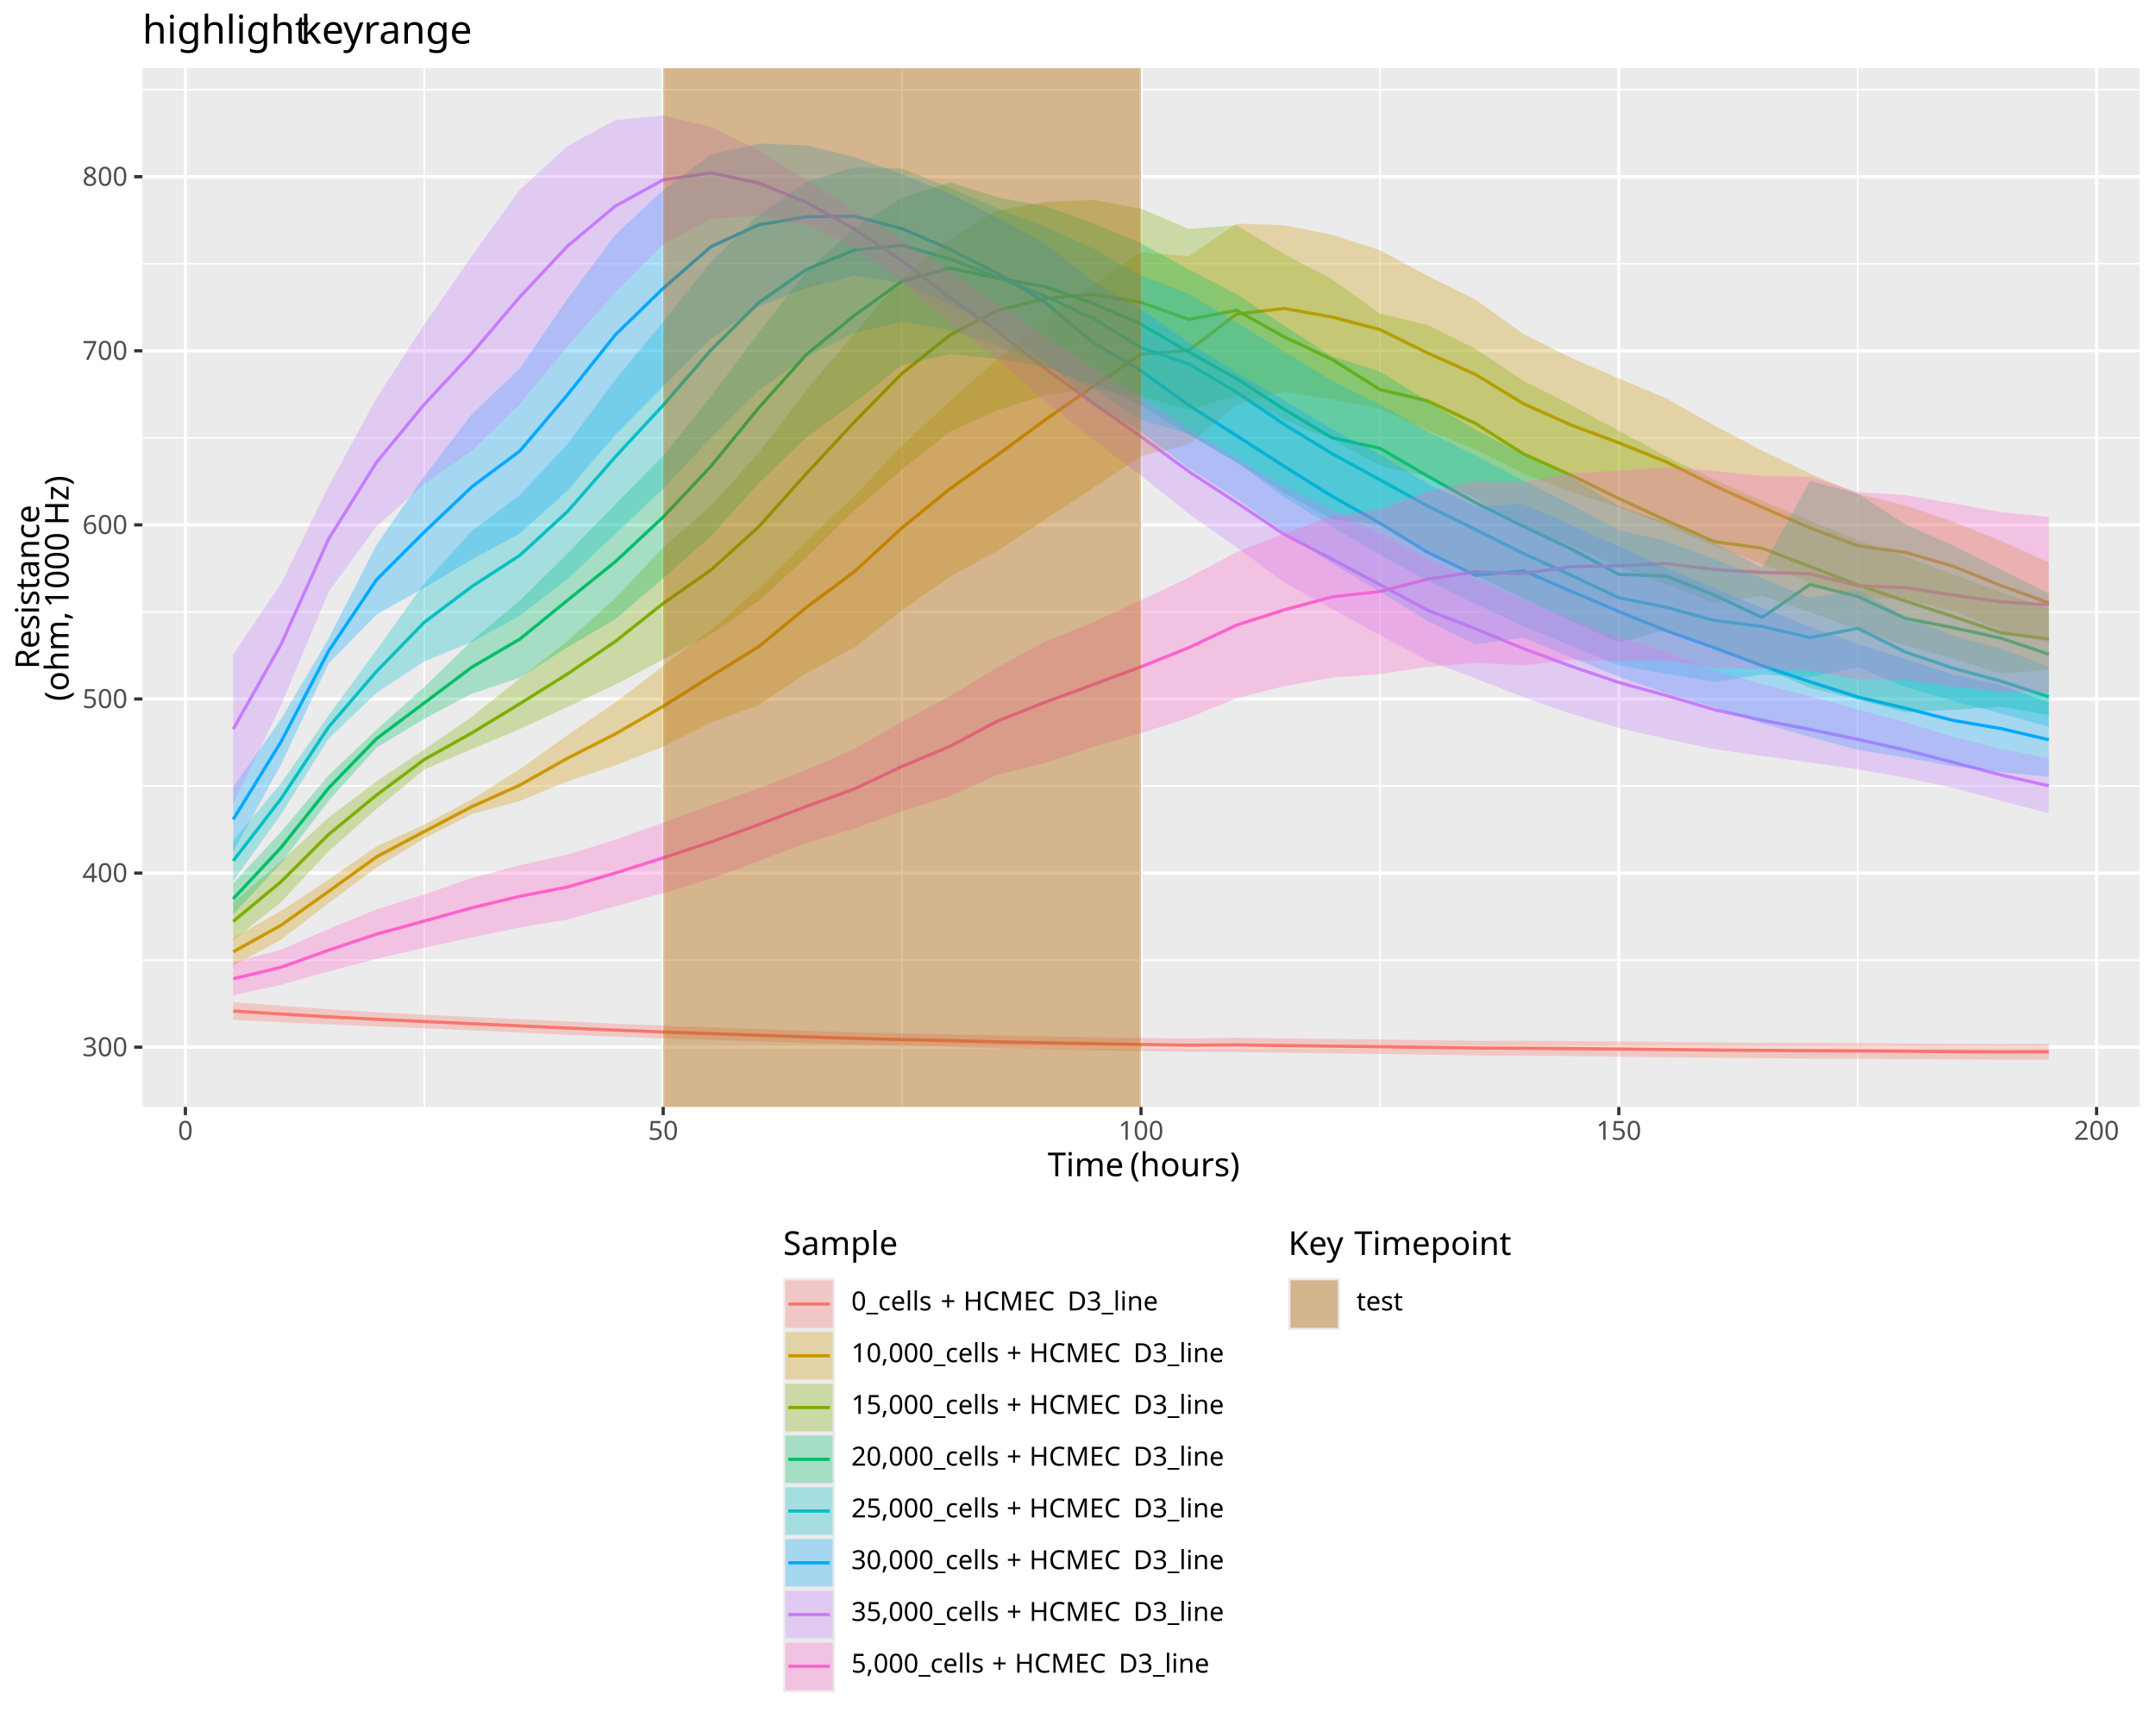
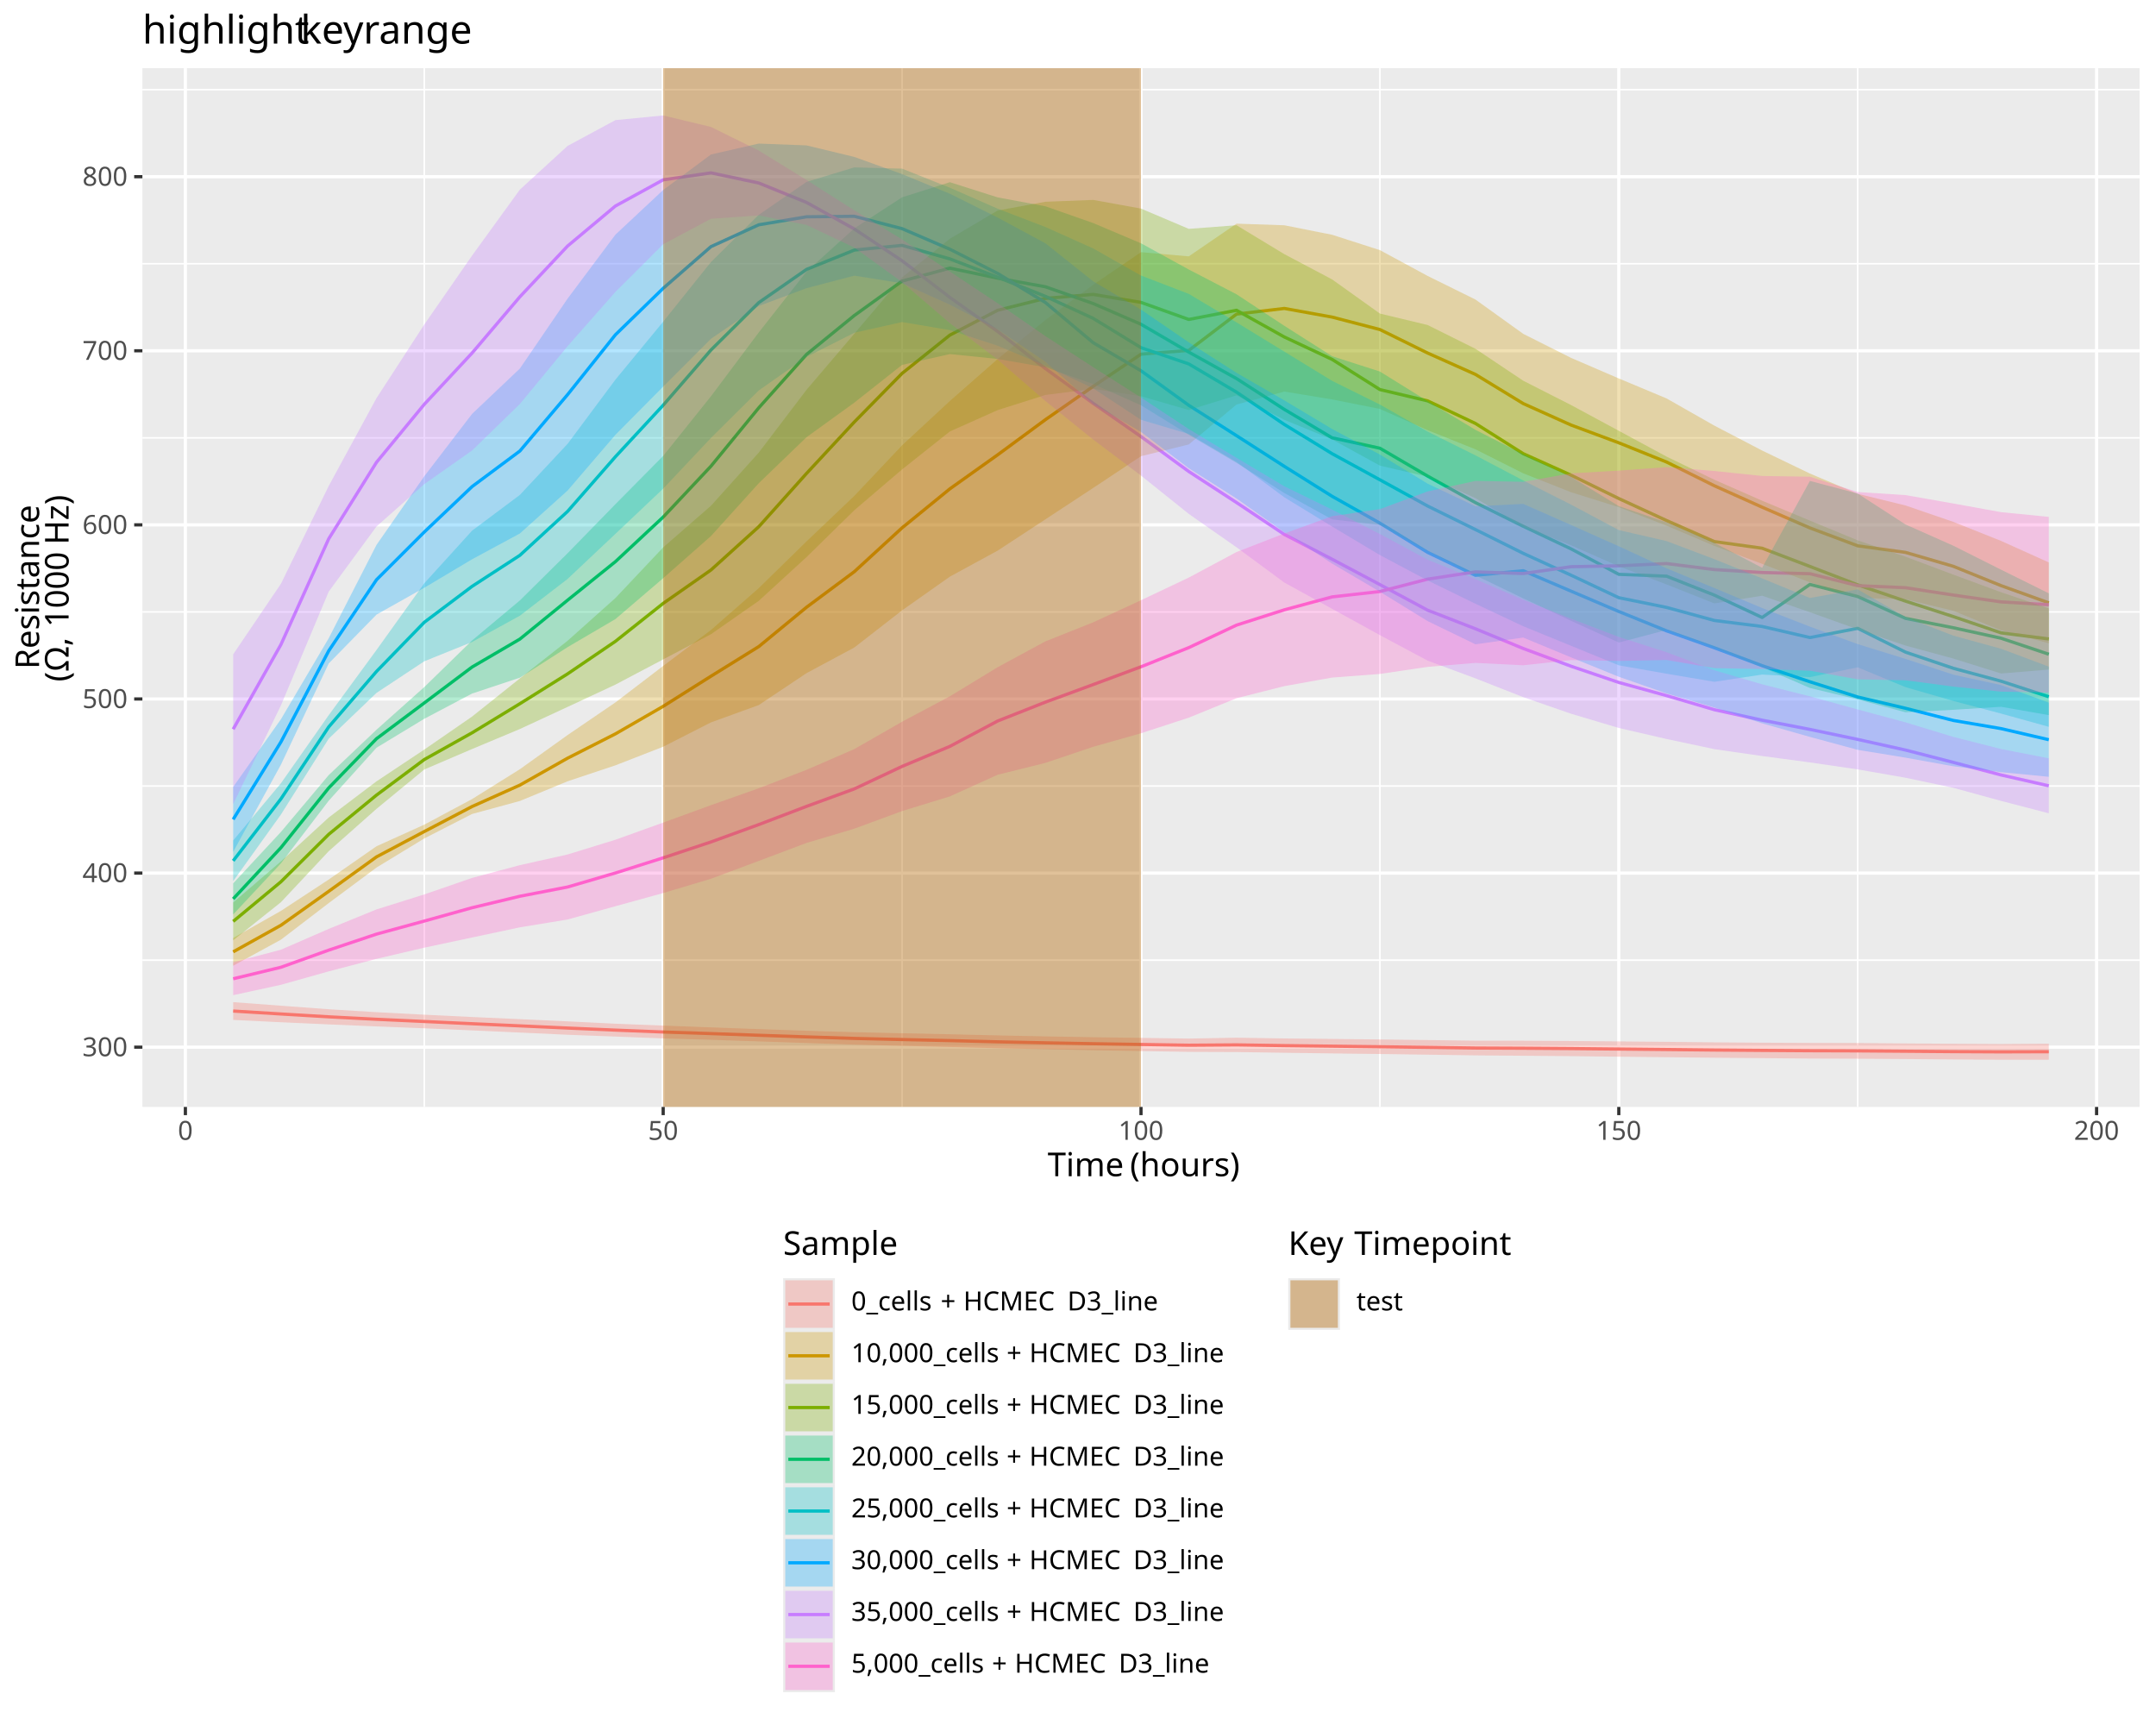
<svg xmlns="http://www.w3.org/2000/svg" class="svglite" data-engine-version="2.0" width="720.00pt" height="576.00pt" viewBox="0 0 720.00 576.00">
  <defs>
    <style type="text/css">
    .svglite line, .svglite polyline, .svglite polygon, .svglite path, .svglite rect, .svglite circle {
      fill: none;
      stroke: #000000;
      stroke-linecap: round;
      stroke-linejoin: round;
      stroke-miterlimit: 10.00;
    }
  </style>
  </defs>
  <rect width="100%" height="100%" style="stroke: none; fill: #FFFFFF;" />
  <defs>
    <clipPath id="cpMC4wMHw3MjAuMDB8MC4wMHw1NzYuMDA=">
      <rect x="0.00" y="0.00" width="720.00" height="576.00" />
    </clipPath>
  </defs>
  <g clip-path="url(#cpMC4wMHw3MjAuMDB8MC4wMHw1NzYuMDA=)">
    <rect x="0.00" y="0.00" width="720.00" height="576.00" style="stroke-width: 1.07; stroke: #FFFFFF; fill: #FFFFFF;" />
  </g>
  <defs>
    <clipPath id="cpNDcuNTV8NzE0LjUyfDIyLjc4fDM2OS42Mg==">
      <rect x="47.55" y="22.78" width="666.97" height="346.84" />
    </clipPath>
  </defs>
  <g clip-path="url(#cpNDcuNTV8NzE0LjUyfDIyLjc4fDM2OS42Mg==)">
    <rect x="47.55" y="22.78" width="666.97" height="346.84" style="stroke-width: 1.07; stroke: none; fill: #EBEBEB;" />
    <polyline points="47.55,320.60 714.52,320.60 " style="stroke-width: 0.53; stroke: #FFFFFF; stroke-linecap: butt;" />
    <polyline points="47.55,262.46 714.52,262.46 " style="stroke-width: 0.53; stroke: #FFFFFF; stroke-linecap: butt;" />
    <polyline points="47.55,204.33 714.52,204.33 " style="stroke-width: 0.53; stroke: #FFFFFF; stroke-linecap: butt;" />
    <polyline points="47.55,146.20 714.52,146.20 " style="stroke-width: 0.53; stroke: #FFFFFF; stroke-linecap: butt;" />
    <polyline points="47.55,88.06 714.52,88.06 " style="stroke-width: 0.53; stroke: #FFFFFF; stroke-linecap: butt;" />
    <polyline points="47.55,29.93 714.52,29.93 " style="stroke-width: 0.53; stroke: #FFFFFF; stroke-linecap: butt;" />
    <polyline points="141.69,369.62 141.69,22.78 " style="stroke-width: 0.53; stroke: #FFFFFF; stroke-linecap: butt;" />
    <polyline points="301.25,369.62 301.25,22.78 " style="stroke-width: 0.53; stroke: #FFFFFF; stroke-linecap: butt;" />
    <polyline points="460.82,369.62 460.82,22.78 " style="stroke-width: 0.53; stroke: #FFFFFF; stroke-linecap: butt;" />
    <polyline points="620.38,369.62 620.38,22.78 " style="stroke-width: 0.53; stroke: #FFFFFF; stroke-linecap: butt;" />
    <polyline points="47.55,349.66 714.52,349.66 " style="stroke-width: 1.07; stroke: #FFFFFF; stroke-linecap: butt;" />
    <polyline points="47.55,291.53 714.52,291.53 " style="stroke-width: 1.07; stroke: #FFFFFF; stroke-linecap: butt;" />
    <polyline points="47.55,233.40 714.52,233.40 " style="stroke-width: 1.07; stroke: #FFFFFF; stroke-linecap: butt;" />
    <polyline points="47.55,175.26 714.52,175.26 " style="stroke-width: 1.07; stroke: #FFFFFF; stroke-linecap: butt;" />
    <polyline points="47.55,117.13 714.52,117.13 " style="stroke-width: 1.07; stroke: #FFFFFF; stroke-linecap: butt;" />
    <polyline points="47.55,59.00 714.52,59.00 " style="stroke-width: 1.07; stroke: #FFFFFF; stroke-linecap: butt;" />
    <polyline points="61.91,369.62 61.91,22.78 " style="stroke-width: 1.07; stroke: #FFFFFF; stroke-linecap: butt;" />
    <polyline points="221.47,369.62 221.47,22.78 " style="stroke-width: 1.07; stroke: #FFFFFF; stroke-linecap: butt;" />
    <polyline points="381.04,369.62 381.04,22.78 " style="stroke-width: 1.07; stroke: #FFFFFF; stroke-linecap: butt;" />
    <polyline points="540.60,369.62 540.60,22.78 " style="stroke-width: 1.07; stroke: #FFFFFF; stroke-linecap: butt;" />
    <polyline points="700.16,369.62 700.16,22.78 " style="stroke-width: 1.07; stroke: #FFFFFF; stroke-linecap: butt;" />
    <polyline points="77.87,337.60 93.82,338.58 109.78,339.53 125.74,340.35 141.69,341.09 157.65,341.83 173.61,342.55 189.56,343.28 205.52,343.97 221.47,344.60 237.43,345.13 253.39,345.69 269.34,346.23 285.30,346.74 301.25,347.12 317.21,347.47 333.17,347.88 349.12,348.21 365.08,348.51 381.04,348.76 396.99,349.01 412.95,348.90 428.90,349.14 444.86,349.33 460.82,349.52 476.77,349.73 492.73,349.95 508.69,350.02 524.64,350.13 540.60,350.29 556.55,350.45 572.51,350.62 588.47,350.74 604.42,350.85 620.38,350.90 636.34,351.02 652.29,351.15 668.25,351.23 684.20,351.18 " style="stroke-width: 1.07; stroke: #F8766D; stroke-linecap: butt;" />
    <polyline points="77.87,317.83 93.82,308.96 109.78,297.62 125.74,286.12 141.69,277.66 157.65,269.31 173.61,262.16 189.56,253.16 205.52,245.05 221.47,235.85 237.43,225.79 253.39,215.90 269.34,202.77 285.30,190.89 301.25,176.25 317.21,163.23 333.17,151.87 349.12,140.13 365.08,129.01 381.04,118.26 396.99,117.01 412.95,104.88 428.90,102.99 444.86,105.88 460.82,110.04 476.77,117.89 492.73,125.02 508.69,134.76 524.64,141.92 540.60,147.86 556.55,154.28 572.51,162.20 588.47,169.36 604.42,176.28 620.38,182.26 636.34,184.45 652.29,189.09 668.25,195.55 684.20,201.30 " style="stroke-width: 1.07; stroke: #CD9600; stroke-linecap: butt;" />
    <polyline points="77.87,307.67 93.82,294.43 109.78,278.59 125.74,265.49 141.69,253.62 157.65,244.69 173.61,234.98 189.56,225.00 205.52,214.15 221.47,201.48 237.43,190.32 253.39,175.88 269.34,158.09 285.30,140.91 301.25,124.68 317.21,111.90 333.17,103.61 349.12,99.63 365.08,98.30 381.04,100.97 396.99,106.67 412.95,103.61 428.90,112.52 444.86,120.01 460.82,130.08 476.77,133.86 492.73,141.40 508.69,151.49 524.64,158.65 540.60,166.47 556.55,173.81 572.51,180.84 588.47,183.06 604.42,189.14 620.38,195.29 636.34,200.72 652.29,205.88 668.25,211.32 684.20,213.36 " style="stroke-width: 1.07; stroke: #7CAE00; stroke-linecap: butt;" />
    <polyline points="77.87,300.15 93.82,283.04 109.78,263.09 125.74,246.66 141.69,234.72 157.65,222.73 173.61,213.40 189.56,200.40 205.52,187.54 221.47,172.65 237.43,155.66 253.39,136.18 269.34,118.35 285.30,105.35 301.25,93.86 317.21,89.53 333.17,92.88 349.12,95.76 365.08,101.36 381.04,108.28 396.99,117.57 412.95,126.42 428.90,136.70 444.86,146.19 460.82,149.67 476.77,158.98 492.73,167.83 508.69,175.74 524.64,183.27 540.60,191.78 556.55,192.39 572.51,198.72 588.47,206.19 604.42,195.15 620.38,199.18 636.34,206.48 652.29,209.61 668.25,213.11 684.20,218.46 " style="stroke-width: 1.07; stroke: #00BE67; stroke-linecap: butt;" />
    <polyline points="77.87,287.44 93.82,266.75 109.78,242.72 125.74,224.20 141.69,207.79 157.65,195.79 173.61,185.43 189.56,170.75 205.52,152.51 221.47,135.30 237.43,116.87 253.39,101.05 269.34,89.96 285.30,83.50 301.25,81.93 317.21,86.45 333.17,92.57 349.12,98.96 365.08,106.31 381.04,116.09 396.99,121.52 412.95,130.95 428.90,141.73 444.86,151.49 460.82,160.21 476.77,168.97 492.73,176.83 508.69,184.77 524.64,192.06 540.60,199.58 556.55,202.82 572.51,207.18 588.47,209.19 604.42,212.89 620.38,209.81 636.34,217.75 652.29,223.14 668.25,227.45 684.20,232.65 " style="stroke-width: 1.07; stroke: #00BFC4; stroke-linecap: butt;" />
    <polyline points="77.87,273.61 93.82,247.74 109.78,217.32 125.74,193.58 141.69,177.65 157.65,162.48 173.61,150.60 189.56,131.75 205.52,111.78 221.47,96.27 237.43,82.35 253.39,75.06 269.34,72.39 285.30,72.22 301.25,76.35 317.21,83.22 333.17,91.31 349.12,101.02 365.08,114.44 381.04,123.80 396.99,135.33 412.95,145.48 428.90,155.72 444.86,165.72 460.82,174.68 476.77,184.45 492.73,192.10 508.69,190.57 524.64,197.39 540.60,204.19 556.55,210.65 572.51,216.30 588.47,222.28 604.42,227.65 620.38,232.73 636.34,236.50 652.29,240.56 668.25,243.29 684.20,247.00 " style="stroke-width: 1.07; stroke: #00A9FF; stroke-linecap: butt;" />
    <polyline points="77.87,243.49 93.82,215.22 109.78,179.90 125.74,154.36 141.69,135.01 157.65,117.88 173.61,99.11 189.56,82.14 205.52,68.79 221.47,60.05 237.43,57.72 253.39,61.11 269.34,67.60 285.30,76.46 301.25,87.08 317.21,99.30 333.17,110.68 349.12,123.08 365.08,134.69 381.04,145.78 396.99,157.44 412.95,167.82 428.90,178.45 444.86,186.73 460.82,195.20 476.77,203.76 492.73,209.96 508.69,216.54 524.64,222.46 540.60,227.88 556.55,232.28 572.51,236.98 588.47,240.48 604.42,243.55 620.38,246.90 636.34,250.45 652.29,254.56 668.25,258.77 684.20,262.39 " style="stroke-width: 1.07; stroke: #C77CFF; stroke-linecap: butt;" />
    <polyline points="77.87,326.82 93.82,322.98 109.78,317.26 125.74,311.91 141.69,307.55 157.65,303.10 173.61,299.27 189.56,296.18 205.52,291.50 221.47,286.44 237.43,281.14 253.39,275.34 269.34,269.26 285.30,263.42 301.25,255.91 317.21,249.22 333.17,240.75 349.12,234.45 365.08,228.58 381.04,222.64 396.99,216.25 412.95,208.73 428.90,203.63 444.86,199.31 460.82,197.52 476.77,193.38 492.73,190.96 508.69,191.51 524.64,189.23 540.60,188.93 556.55,188.18 572.51,190.19 588.47,191.17 604.42,191.57 620.38,195.56 636.34,196.24 652.29,198.69 668.25,200.98 684.20,201.93 " style="stroke-width: 1.07; stroke: #FF61CC; stroke-linecap: butt;" />
    <polygon points="77.87,334.63 93.82,335.82 109.78,337.00 125.74,337.98 141.69,338.82 157.65,339.59 173.61,340.31 189.56,341.04 205.52,341.83 221.47,342.46 237.43,343.05 253.39,343.63 269.34,344.18 285.30,344.66 301.25,345.01 317.21,345.35 333.17,345.73 349.12,346.06 365.08,346.34 381.04,346.56 396.99,346.79 412.95,346.50 428.90,346.75 444.86,346.91 460.82,347.09 476.77,347.28 492.73,347.50 508.69,347.51 524.64,347.61 540.60,347.74 556.55,347.88 572.51,348.05 588.47,348.17 604.42,348.24 620.38,348.28 636.34,348.41 652.29,348.52 668.25,348.61 684.20,348.50 684.20,353.85 668.25,353.86 652.29,353.77 636.34,353.63 620.38,353.52 604.42,353.47 588.47,353.32 572.51,353.19 556.55,353.01 540.60,352.85 524.64,352.66 508.69,352.53 492.73,352.40 476.77,352.17 460.82,351.94 444.86,351.75 428.90,351.53 412.95,351.29 396.99,351.23 381.04,350.96 365.08,350.68 349.12,350.35 333.17,350.02 317.21,349.60 301.25,349.22 285.30,348.81 269.34,348.27 253.39,347.74 237.43,347.20 221.47,346.74 205.52,346.12 189.56,345.52 173.61,344.78 157.65,344.06 141.69,343.36 125.74,342.73 109.78,342.06 93.82,341.34 77.87,340.56 " style="stroke-width: 0.00; stroke: none; stroke-linecap: butt; fill: #F8766D; fill-opacity: 0.30;" />
    <polyline points="77.87,334.63 93.82,335.82 109.78,337.00 125.74,337.98 141.69,338.82 157.65,339.59 173.61,340.31 189.56,341.04 205.52,341.83 221.47,342.46 237.43,343.05 253.39,343.63 269.34,344.18 285.30,344.66 301.25,345.01 317.21,345.35 333.17,345.73 349.12,346.06 365.08,346.34 381.04,346.56 396.99,346.79 412.95,346.50 428.90,346.75 444.86,346.91 460.82,347.09 476.77,347.28 492.73,347.50 508.69,347.51 524.64,347.61 540.60,347.74 556.55,347.88 572.51,348.05 588.47,348.17 604.42,348.24 620.38,348.28 636.34,348.41 652.29,348.52 668.25,348.61 684.20,348.50 " style="stroke-width: 1.07; stroke: none; stroke-linecap: butt;" />
    <polyline points="684.20,353.85 668.25,353.86 652.29,353.77 636.34,353.63 620.38,353.52 604.42,353.47 588.47,353.32 572.51,353.19 556.55,353.01 540.60,352.85 524.64,352.66 508.69,352.53 492.73,352.40 476.77,352.17 460.82,351.94 444.86,351.75 428.90,351.53 412.95,351.29 396.99,351.23 381.04,350.96 365.08,350.68 349.12,350.35 333.17,350.02 317.21,349.60 301.25,349.22 285.30,348.81 269.34,348.27 253.39,347.74 237.43,347.20 221.47,346.74 205.52,346.12 189.56,345.52 173.61,344.78 157.65,344.06 141.69,343.36 125.74,342.73 109.78,342.06 93.82,341.34 77.87,340.56 " style="stroke-width: 1.07; stroke: none; stroke-linecap: butt;" />
    <polygon points="77.87,313.20 93.82,304.15 109.78,293.68 125.74,282.57 141.69,275.36 157.65,266.82 173.61,256.85 189.56,245.43 205.52,234.55 221.47,222.36 237.43,210.36 253.39,196.38 269.34,180.78 285.30,165.58 301.25,148.70 317.21,133.90 333.17,119.88 349.12,106.86 365.08,95.09 381.04,84.20 396.99,85.60 412.95,74.68 428.90,75.22 444.86,78.39 460.82,83.52 476.77,92.14 492.73,100.02 508.69,111.48 524.64,119.49 540.60,126.37 556.55,133.04 572.51,142.12 588.47,150.44 604.42,158.12 620.38,164.88 636.34,168.78 652.29,174.25 668.25,180.61 684.20,187.80 684.20,214.81 668.25,210.49 652.29,203.93 636.34,200.11 620.38,199.64 604.42,194.45 588.47,188.28 572.51,182.28 556.55,175.53 540.60,169.35 524.64,164.35 508.69,158.05 492.73,150.03 476.77,143.64 460.82,136.55 444.86,133.37 428.90,130.75 412.95,135.07 396.99,148.41 381.04,152.33 365.08,162.92 349.12,173.41 333.17,183.86 317.21,192.55 301.25,203.81 285.30,216.21 269.34,224.77 253.39,235.43 237.43,241.22 221.47,249.34 205.52,255.56 189.56,260.88 173.61,267.46 157.65,271.80 141.69,279.97 125.74,289.68 109.78,301.55 93.82,313.77 77.87,322.47 " style="stroke-width: 0.00; stroke: none; stroke-linecap: butt; fill: #CD9600; fill-opacity: 0.30;" />
    <polyline points="77.87,313.20 93.82,304.15 109.78,293.68 125.74,282.57 141.69,275.36 157.65,266.82 173.61,256.85 189.56,245.43 205.52,234.55 221.47,222.36 237.43,210.36 253.39,196.38 269.34,180.78 285.30,165.58 301.25,148.70 317.21,133.90 333.17,119.88 349.12,106.86 365.08,95.09 381.04,84.20 396.99,85.60 412.95,74.68 428.90,75.22 444.86,78.39 460.82,83.52 476.77,92.14 492.73,100.02 508.69,111.48 524.64,119.49 540.60,126.37 556.55,133.04 572.51,142.12 588.47,150.44 604.42,158.12 620.38,164.88 636.34,168.78 652.29,174.25 668.25,180.61 684.20,187.80 " style="stroke-width: 1.07; stroke: none; stroke-linecap: butt;" />
    <polyline points="684.20,214.81 668.25,210.49 652.29,203.93 636.34,200.11 620.38,199.64 604.42,194.45 588.47,188.28 572.51,182.28 556.55,175.53 540.60,169.35 524.64,164.35 508.69,158.05 492.73,150.03 476.77,143.64 460.82,136.55 444.86,133.37 428.90,130.75 412.95,135.07 396.99,148.41 381.04,152.33 365.08,162.92 349.12,173.41 333.17,183.86 317.21,192.55 301.25,203.81 285.30,216.21 269.34,224.77 253.39,235.43 237.43,241.22 221.47,249.34 205.52,255.56 189.56,260.88 173.61,267.46 157.65,271.80 141.69,279.97 125.74,289.68 109.78,301.55 93.82,313.77 77.87,322.47 " style="stroke-width: 1.07; stroke: none; stroke-linecap: butt;" />
    <polygon points="77.87,301.35 93.82,287.62 109.78,272.97 125.74,260.89 141.69,250.29 157.65,239.27 173.61,226.53 189.56,213.95 205.52,199.69 221.47,182.78 237.43,168.87 253.39,151.12 269.34,130.16 285.30,111.44 301.25,92.62 317.21,79.73 333.17,70.29 349.12,67.37 365.08,66.75 381.04,69.65 396.99,76.42 412.95,75.21 428.90,84.86 444.86,93.30 460.82,104.70 476.77,108.53 492.73,116.47 508.69,127.13 524.64,135.24 540.60,143.85 556.55,152.46 572.51,160.19 588.47,167.20 604.42,173.84 620.38,180.43 636.34,185.89 652.29,191.87 668.25,197.75 684.20,203.15 684.20,223.57 668.25,224.89 652.29,219.89 636.34,215.56 620.38,210.14 604.42,204.43 588.47,198.91 572.51,201.49 556.55,195.16 540.60,189.10 524.64,182.07 508.69,175.84 492.73,166.34 476.77,159.19 460.82,155.47 444.86,146.72 428.90,140.18 412.95,132.01 396.99,136.91 381.04,132.30 365.08,129.85 349.12,131.88 333.17,136.94 317.21,144.07 301.25,156.74 285.30,170.37 269.34,186.02 253.39,200.63 237.43,211.77 221.47,220.18 205.52,228.60 189.56,236.04 173.61,243.43 157.65,250.11 141.69,256.94 125.74,270.08 109.78,284.22 93.82,301.25 77.87,313.99 " style="stroke-width: 0.00; stroke: none; stroke-linecap: butt; fill: #7CAE00; fill-opacity: 0.30;" />
    <polyline points="77.87,301.35 93.82,287.62 109.78,272.97 125.74,260.89 141.69,250.29 157.65,239.27 173.61,226.53 189.56,213.95 205.52,199.69 221.47,182.78 237.43,168.87 253.39,151.12 269.34,130.16 285.30,111.44 301.25,92.62 317.21,79.73 333.17,70.29 349.12,67.37 365.08,66.75 381.04,69.65 396.99,76.42 412.95,75.21 428.90,84.86 444.86,93.30 460.82,104.70 476.77,108.53 492.73,116.47 508.69,127.13 524.64,135.24 540.60,143.85 556.55,152.46 572.51,160.19 588.47,167.20 604.42,173.84 620.38,180.43 636.34,185.89 652.29,191.87 668.25,197.75 684.20,203.15 " style="stroke-width: 1.07; stroke: none; stroke-linecap: butt;" />
    <polyline points="684.20,223.57 668.25,224.89 652.29,219.89 636.34,215.56 620.38,210.14 604.42,204.43 588.47,198.91 572.51,201.49 556.55,195.16 540.60,189.10 524.64,182.07 508.69,175.84 492.73,166.34 476.77,159.19 460.82,155.47 444.86,146.72 428.90,140.18 412.95,132.01 396.99,136.91 381.04,132.30 365.08,129.85 349.12,131.88 333.17,136.94 317.21,144.07 301.25,156.74 285.30,170.37 269.34,186.02 253.39,200.63 237.43,211.77 221.47,220.18 205.52,228.60 189.56,236.04 173.61,243.43 157.65,250.11 141.69,256.94 125.74,270.08 109.78,284.22 93.82,301.25 77.87,313.99 " style="stroke-width: 1.07; stroke: none; stroke-linecap: butt;" />
    <polygon points="77.87,294.96 93.82,277.79 109.78,258.81 125.74,243.66 141.69,229.42 157.65,213.86 173.61,200.50 189.56,184.72 205.52,168.36 221.47,152.24 237.43,132.32 253.39,111.01 269.34,90.71 285.30,76.26 301.25,65.89 317.21,60.84 333.17,65.91 349.12,68.88 365.08,74.48 381.04,81.24 396.99,89.99 412.95,98.27 428.90,108.79 444.86,118.94 460.82,124.06 476.77,133.95 492.73,143.53 508.69,151.67 524.64,159.23 540.60,168.99 556.55,174.42 572.51,181.26 588.47,189.60 604.42,160.58 620.38,164.80 636.34,175.12 652.29,182.21 668.25,190.22 684.20,198.12 684.20,238.79 668.25,236.00 652.29,237.01 636.34,237.84 620.38,233.55 604.42,229.72 588.47,222.79 572.51,216.18 556.55,210.36 540.60,214.56 524.64,207.30 508.69,199.80 492.73,192.12 476.77,184.01 460.82,175.28 444.86,173.44 428.90,164.62 412.95,154.56 396.99,145.16 381.04,135.33 365.08,128.24 349.12,122.64 333.17,119.86 317.21,118.23 301.25,121.84 285.30,134.45 269.34,145.99 253.39,161.36 237.43,179.00 221.47,193.07 205.52,206.72 189.56,216.08 173.61,226.29 157.65,231.59 141.69,240.01 125.74,249.67 109.78,267.37 93.82,288.28 77.87,305.35 " style="stroke-width: 0.00; stroke: none; stroke-linecap: butt; fill: #00BE67; fill-opacity: 0.30;" />
    <polyline points="77.87,294.96 93.82,277.79 109.78,258.81 125.74,243.66 141.69,229.42 157.65,213.86 173.61,200.50 189.56,184.72 205.52,168.36 221.47,152.24 237.43,132.32 253.39,111.01 269.34,90.71 285.30,76.26 301.25,65.89 317.21,60.84 333.17,65.91 349.12,68.88 365.08,74.48 381.04,81.24 396.99,89.99 412.95,98.27 428.90,108.79 444.86,118.94 460.82,124.06 476.77,133.95 492.73,143.53 508.69,151.67 524.64,159.23 540.60,168.99 556.55,174.42 572.51,181.26 588.47,189.60 604.42,160.58 620.38,164.80 636.34,175.12 652.29,182.21 668.25,190.22 684.20,198.12 " style="stroke-width: 1.07; stroke: none; stroke-linecap: butt;" />
    <polyline points="684.20,238.79 668.25,236.00 652.29,237.01 636.34,237.84 620.38,233.55 604.42,229.72 588.47,222.79 572.51,216.18 556.55,210.36 540.60,214.56 524.64,207.30 508.69,199.80 492.73,192.12 476.77,184.01 460.82,175.28 444.86,173.44 428.90,164.62 412.95,154.56 396.99,145.16 381.04,135.33 365.08,128.24 349.12,122.64 333.17,119.86 317.21,118.23 301.25,121.84 285.30,134.45 269.34,145.99 253.39,161.36 237.43,179.00 221.47,193.07 205.52,206.72 189.56,216.08 173.61,226.29 157.65,231.59 141.69,240.01 125.74,249.67 109.78,267.37 93.82,288.28 77.87,305.35 " style="stroke-width: 1.07; stroke: none; stroke-linecap: butt;" />
    <polygon points="77.87,280.65 93.82,261.53 109.78,238.80 125.74,217.03 141.69,194.77 157.65,177.20 173.61,165.26 189.56,148.19 205.52,126.77 221.47,107.42 237.43,87.51 253.39,71.74 269.34,60.74 285.30,55.90 301.25,56.31 317.21,62.68 333.17,69.69 349.12,75.80 365.08,82.96 381.04,92.00 396.99,98.13 412.95,107.65 428.90,117.41 444.86,127.17 460.82,135.08 476.77,144.13 492.73,152.05 508.69,160.44 524.64,168.50 540.60,177.00 556.55,180.68 572.51,186.71 588.47,193.14 604.42,199.68 620.38,196.79 636.34,206.06 652.29,212.24 668.25,216.63 684.20,222.60 684.20,242.69 668.25,238.27 652.29,234.05 636.34,229.44 620.38,222.83 604.42,226.10 588.47,225.24 572.51,227.66 556.55,224.96 540.60,222.16 524.64,215.63 508.69,209.11 492.73,201.60 476.77,193.82 460.82,185.34 444.86,175.81 428.90,166.05 412.95,154.25 396.99,144.91 381.04,140.18 365.08,129.66 349.12,122.12 333.17,115.45 317.21,110.23 301.25,107.54 285.30,111.11 269.34,119.18 253.39,130.37 237.43,146.22 221.47,163.17 205.52,178.26 189.56,193.30 173.61,205.59 157.65,214.37 141.69,220.81 125.74,231.36 109.78,246.65 93.82,271.98 77.87,294.23 " style="stroke-width: 0.00; stroke: none; stroke-linecap: butt; fill: #00BFC4; fill-opacity: 0.30;" />
    <polyline points="77.87,280.65 93.82,261.53 109.78,238.80 125.74,217.03 141.69,194.77 157.65,177.20 173.61,165.26 189.56,148.19 205.52,126.77 221.47,107.42 237.43,87.51 253.39,71.74 269.34,60.74 285.30,55.90 301.25,56.31 317.21,62.68 333.17,69.69 349.12,75.80 365.08,82.96 381.04,92.00 396.99,98.13 412.95,107.65 428.90,117.41 444.86,127.17 460.82,135.08 476.77,144.13 492.73,152.05 508.69,160.44 524.64,168.50 540.60,177.00 556.55,180.68 572.51,186.71 588.47,193.14 604.42,199.68 620.38,196.79 636.34,206.06 652.29,212.24 668.25,216.63 684.20,222.60 " style="stroke-width: 1.07; stroke: none; stroke-linecap: butt;" />
    <polyline points="684.20,242.69 668.25,238.27 652.29,234.05 636.34,229.44 620.38,222.83 604.42,226.10 588.47,225.24 572.51,227.66 556.55,224.96 540.60,222.16 524.64,215.63 508.69,209.11 492.73,201.60 476.77,193.82 460.82,185.34 444.86,175.81 428.90,166.05 412.95,154.25 396.99,144.91 381.04,140.18 365.08,129.66 349.12,122.12 333.17,115.45 317.21,110.23 301.25,107.54 285.30,111.11 269.34,119.18 253.39,130.37 237.43,146.22 221.47,163.17 205.52,178.26 189.56,193.30 173.61,205.59 157.65,214.37 141.69,220.81 125.74,231.36 109.78,246.65 93.82,271.98 77.87,294.23 " style="stroke-width: 1.07; stroke: none; stroke-linecap: butt;" />
    <polygon points="77.87,262.77 93.82,240.15 109.78,213.11 125.74,181.94 141.69,159.03 157.65,138.21 173.61,123.07 189.56,99.70 205.52,78.36 221.47,63.44 237.43,51.58 253.39,47.94 269.34,48.55 285.30,52.40 301.25,58.14 317.21,64.70 333.17,72.65 349.12,81.24 365.08,93.94 381.04,103.38 396.99,114.31 412.95,124.49 428.90,133.69 444.86,143.24 460.82,151.77 476.77,161.51 492.73,169.05 508.69,168.25 524.64,175.29 540.60,182.40 556.55,189.76 572.51,196.34 588.47,203.03 604.42,209.24 620.38,215.08 636.34,220.01 652.29,225.27 668.25,228.76 684.20,234.62 684.20,259.38 668.25,257.83 652.29,255.86 636.34,252.99 620.38,250.38 604.42,246.06 588.47,241.53 572.51,236.25 556.55,231.54 540.60,225.98 524.64,219.50 508.69,212.89 492.73,215.14 476.77,207.40 460.82,197.59 444.86,188.20 428.90,177.74 412.95,166.46 396.99,156.34 381.04,144.22 365.08,134.93 349.12,120.80 333.17,109.98 317.21,101.74 301.25,94.57 285.30,92.04 269.34,96.22 253.39,102.18 237.43,113.12 221.47,129.09 205.52,145.19 189.56,163.79 173.61,178.14 157.65,186.75 141.69,196.26 125.74,205.22 109.78,221.53 93.82,255.32 77.87,284.45 " style="stroke-width: 0.00; stroke: none; stroke-linecap: butt; fill: #00A9FF; fill-opacity: 0.30;" />
    <polyline points="77.87,262.77 93.82,240.15 109.78,213.11 125.74,181.94 141.69,159.03 157.65,138.21 173.61,123.07 189.56,99.70 205.52,78.36 221.47,63.44 237.43,51.58 253.39,47.94 269.34,48.55 285.30,52.40 301.25,58.14 317.21,64.70 333.17,72.65 349.12,81.24 365.08,93.94 381.04,103.38 396.99,114.31 412.95,124.49 428.90,133.69 444.86,143.24 460.82,151.77 476.77,161.51 492.73,169.05 508.69,168.25 524.64,175.29 540.60,182.40 556.55,189.76 572.51,196.34 588.47,203.03 604.42,209.24 620.38,215.08 636.34,220.01 652.29,225.27 668.25,228.76 684.20,234.62 " style="stroke-width: 1.07; stroke: none; stroke-linecap: butt;" />
    <polyline points="684.20,259.38 668.25,257.83 652.29,255.86 636.34,252.99 620.38,250.38 604.42,246.06 588.47,241.53 572.51,236.25 556.55,231.54 540.60,225.98 524.64,219.50 508.69,212.89 492.73,215.14 476.77,207.40 460.82,197.59 444.86,188.20 428.90,177.74 412.95,166.46 396.99,156.34 381.04,144.22 365.08,134.93 349.12,120.80 333.17,109.98 317.21,101.74 301.25,94.57 285.30,92.04 269.34,96.22 253.39,102.18 237.43,113.12 221.47,129.09 205.52,145.19 189.56,163.79 173.61,178.14 157.65,186.75 141.69,196.26 125.74,205.22 109.78,221.53 93.82,255.32 77.87,284.45 " style="stroke-width: 1.07; stroke: none; stroke-linecap: butt;" />
    <polygon points="77.87,218.48 93.82,194.92 109.78,162.26 125.74,132.93 141.69,108.36 157.65,85.34 173.61,63.32 189.56,48.71 205.52,40.11 221.47,38.55 237.43,42.38 253.39,50.28 269.34,60.10 285.30,70.24 301.25,79.94 317.21,90.68 333.17,101.26 349.12,112.24 365.08,122.61 381.04,132.75 396.99,143.28 412.95,152.88 428.90,162.38 444.86,170.16 460.82,178.32 476.77,186.92 492.73,193.39 508.69,200.29 524.64,206.59 540.60,212.68 556.55,217.80 572.51,223.81 588.47,228.51 604.42,232.52 620.38,236.90 636.34,241.20 652.29,246.05 668.25,250.11 684.20,253.21 684.20,271.57 668.25,267.43 652.29,263.06 636.34,259.70 620.38,256.91 604.42,254.58 588.47,252.45 572.51,250.15 556.55,246.76 540.60,243.08 524.64,238.32 508.69,232.79 492.73,226.52 476.77,220.60 460.82,212.08 444.86,203.30 428.90,194.52 412.95,182.76 396.99,171.60 381.04,158.80 365.08,146.78 349.12,133.91 333.17,120.09 317.21,107.92 301.25,94.22 285.30,82.67 269.34,75.10 253.39,71.93 237.43,73.05 221.47,81.56 205.52,97.47 189.56,115.58 173.61,134.90 157.65,150.43 141.69,161.66 125.74,175.79 109.78,197.54 93.82,235.53 77.87,268.50 " style="stroke-width: 0.00; stroke: none; stroke-linecap: butt; fill: #C77CFF; fill-opacity: 0.30;" />
    <polyline points="77.87,218.48 93.82,194.92 109.78,162.26 125.74,132.93 141.69,108.36 157.65,85.34 173.61,63.32 189.56,48.71 205.52,40.11 221.47,38.55 237.43,42.38 253.39,50.28 269.34,60.10 285.30,70.24 301.25,79.94 317.21,90.68 333.17,101.26 349.12,112.24 365.08,122.61 381.04,132.75 396.99,143.28 412.95,152.88 428.90,162.38 444.86,170.16 460.82,178.32 476.77,186.92 492.73,193.39 508.69,200.29 524.64,206.59 540.60,212.68 556.55,217.80 572.51,223.81 588.47,228.51 604.42,232.52 620.38,236.90 636.34,241.20 652.29,246.05 668.25,250.11 684.20,253.21 " style="stroke-width: 1.07; stroke: none; stroke-linecap: butt;" />
    <polyline points="684.20,271.57 668.25,267.43 652.29,263.06 636.34,259.70 620.38,256.91 604.42,254.58 588.47,252.45 572.51,250.15 556.55,246.76 540.60,243.08 524.64,238.32 508.69,232.79 492.73,226.52 476.77,220.60 460.82,212.08 444.86,203.30 428.90,194.52 412.95,182.76 396.99,171.60 381.04,158.80 365.08,146.78 349.12,133.91 333.17,120.09 317.21,107.92 301.25,94.22 285.30,82.67 269.34,75.10 253.39,71.93 237.43,73.05 221.47,81.56 205.52,97.47 189.56,115.58 173.61,134.90 157.65,150.43 141.69,161.66 125.74,175.79 109.78,197.54 93.82,235.53 77.87,268.50 " style="stroke-width: 1.07; stroke: none; stroke-linecap: butt;" />
    <polygon points="77.87,321.33 93.82,317.12 109.78,310.17 125.74,303.66 141.69,298.66 157.65,293.15 173.61,288.88 189.56,285.32 205.52,280.40 221.47,274.67 237.43,268.85 253.39,263.21 269.34,257.06 285.30,250.13 301.25,240.99 317.21,232.50 333.17,222.79 349.12,214.15 365.08,207.80 381.04,200.42 396.99,192.86 412.95,184.32 428.90,178.14 444.86,172.37 460.82,170.00 476.77,164.08 492.73,160.58 508.69,160.88 524.64,158.06 540.60,157.15 556.55,155.98 572.51,157.27 588.47,158.93 604.42,159.18 620.38,164.29 636.34,165.32 652.29,168.12 668.25,171.01 684.20,172.59 684.20,231.28 668.25,230.95 652.29,229.26 636.34,227.16 620.38,226.84 604.42,223.96 588.47,223.40 572.51,223.10 556.55,220.38 540.60,220.70 524.64,220.40 508.69,222.15 492.73,221.35 476.77,222.68 460.82,225.04 444.86,226.25 428.90,229.11 412.95,233.14 396.99,239.64 381.04,244.85 365.08,249.36 349.12,254.74 333.17,258.70 317.21,265.93 301.25,270.83 285.30,276.71 269.34,281.47 253.39,287.47 237.43,293.43 221.47,298.20 205.52,302.60 189.56,307.03 173.61,309.65 157.65,313.04 141.69,316.44 125.74,320.17 109.78,324.35 93.82,328.84 77.87,332.30 " style="stroke-width: 0.00; stroke: none; stroke-linecap: butt; fill: #FF61CC; fill-opacity: 0.30;" />
    <polyline points="77.87,321.33 93.82,317.12 109.78,310.17 125.74,303.66 141.69,298.66 157.65,293.15 173.61,288.88 189.56,285.32 205.52,280.40 221.47,274.67 237.43,268.85 253.39,263.21 269.34,257.06 285.30,250.13 301.25,240.99 317.21,232.50 333.17,222.79 349.12,214.15 365.08,207.80 381.04,200.42 396.99,192.86 412.95,184.32 428.90,178.14 444.86,172.37 460.82,170.00 476.77,164.08 492.73,160.58 508.69,160.88 524.64,158.06 540.60,157.15 556.55,155.98 572.51,157.27 588.47,158.93 604.42,159.18 620.38,164.29 636.34,165.32 652.29,168.12 668.25,171.01 684.20,172.59 " style="stroke-width: 1.07; stroke: none; stroke-linecap: butt;" />
    <polyline points="684.20,231.28 668.25,230.95 652.29,229.26 636.34,227.16 620.38,226.84 604.42,223.96 588.47,223.40 572.51,223.10 556.55,220.38 540.60,220.70 524.64,220.40 508.69,222.15 492.73,221.35 476.77,222.68 460.82,225.04 444.86,226.25 428.90,229.11 412.95,233.14 396.99,239.64 381.04,244.85 365.08,249.36 349.12,254.74 333.17,258.70 317.21,265.93 301.25,270.83 285.30,276.71 269.34,281.47 253.39,287.47 237.43,293.43 221.47,298.20 205.52,302.60 189.56,307.03 173.61,309.65 157.65,313.04 141.69,316.44 125.74,320.17 109.78,324.35 93.82,328.84 77.87,332.30 " style="stroke-width: 1.07; stroke: none; stroke-linecap: butt;" />
    <rect x="221.47" y="22.78" width="159.56" height="346.84" style="stroke-width: 1.07; stroke: none; stroke-linecap: butt; stroke-linejoin: miter; fill: #B36500; fill-opacity: 0.40;" />
  </g>
  <g clip-path="url(#cpMC4wMHw3MjAuMDB8MC4wMHw1NzYuMDA=)">
    <text x="42.62" y="352.69" text-anchor="end" style="font-size: 8.80px; fill: #4D4D4D; font-family: sans;" textLength="14.68px" lengthAdjust="spacingAndGlyphs">300</text>
    <text x="42.62" y="294.56" text-anchor="end" style="font-size: 8.80px; fill: #4D4D4D; font-family: sans;" textLength="14.68px" lengthAdjust="spacingAndGlyphs">400</text>
    <text x="42.62" y="236.42" text-anchor="end" style="font-size: 8.80px; fill: #4D4D4D; font-family: sans;" textLength="14.68px" lengthAdjust="spacingAndGlyphs">500</text>
    <text x="42.62" y="178.29" text-anchor="end" style="font-size: 8.80px; fill: #4D4D4D; font-family: sans;" textLength="14.68px" lengthAdjust="spacingAndGlyphs">600</text>
    <text x="42.62" y="120.16" text-anchor="end" style="font-size: 8.80px; fill: #4D4D4D; font-family: sans;" textLength="14.68px" lengthAdjust="spacingAndGlyphs">700</text>
    <text x="42.62" y="62.02" text-anchor="end" style="font-size: 8.80px; fill: #4D4D4D; font-family: sans;" textLength="14.68px" lengthAdjust="spacingAndGlyphs">800</text>
    <polyline points="44.81,349.66 47.55,349.66 " style="stroke-width: 1.07; stroke: #333333; stroke-linecap: butt;" />
    <polyline points="44.81,291.53 47.55,291.53 " style="stroke-width: 1.07; stroke: #333333; stroke-linecap: butt;" />
    <polyline points="44.81,233.40 47.55,233.40 " style="stroke-width: 1.07; stroke: #333333; stroke-linecap: butt;" />
    <polyline points="44.81,175.26 47.55,175.26 " style="stroke-width: 1.07; stroke: #333333; stroke-linecap: butt;" />
    <polyline points="44.81,117.13 47.55,117.13 " style="stroke-width: 1.07; stroke: #333333; stroke-linecap: butt;" />
    <polyline points="44.81,59.00 47.55,59.00 " style="stroke-width: 1.07; stroke: #333333; stroke-linecap: butt;" />
    <polyline points="61.91,372.36 61.91,369.62 " style="stroke-width: 1.07; stroke: #333333; stroke-linecap: butt;" />
    <polyline points="221.47,372.36 221.47,369.62 " style="stroke-width: 1.07; stroke: #333333; stroke-linecap: butt;" />
    <polyline points="381.04,372.36 381.04,369.62 " style="stroke-width: 1.07; stroke: #333333; stroke-linecap: butt;" />
    <polyline points="540.60,372.36 540.60,369.62 " style="stroke-width: 1.07; stroke: #333333; stroke-linecap: butt;" />
    <polyline points="700.16,372.36 700.16,369.62 " style="stroke-width: 1.07; stroke: #333333; stroke-linecap: butt;" />
    <text x="61.91" y="380.61" text-anchor="middle" style="font-size: 8.80px; fill: #4D4D4D; font-family: sans;" textLength="4.89px" lengthAdjust="spacingAndGlyphs">0</text>
    <text x="221.47" y="380.61" text-anchor="middle" style="font-size: 8.80px; fill: #4D4D4D; font-family: sans;" textLength="9.79px" lengthAdjust="spacingAndGlyphs">50</text>
    <text x="381.04" y="380.61" text-anchor="middle" style="font-size: 8.80px; fill: #4D4D4D; font-family: sans;" textLength="14.68px" lengthAdjust="spacingAndGlyphs">100</text>
    <text x="540.60" y="380.61" text-anchor="middle" style="font-size: 8.80px; fill: #4D4D4D; font-family: sans;" textLength="14.68px" lengthAdjust="spacingAndGlyphs">150</text>
    <text x="700.16" y="380.61" text-anchor="middle" style="font-size: 8.80px; fill: #4D4D4D; font-family: sans;" textLength="14.68px" lengthAdjust="spacingAndGlyphs">200</text>
    <text x="349.86" y="392.75" style="font-size: 11.00px; font-family: sans;" textLength="24.45px" lengthAdjust="spacingAndGlyphs">Time</text>
    <text x="377.36" y="392.75" style="font-size: 11.00px; font-family: sans;" textLength="34.85px" lengthAdjust="spacingAndGlyphs">(hours)</text>
    <text transform="translate(13.05,223.42) rotate(-90)" style="font-size: 11.00px; font-family: sans;" textLength="54.43px" lengthAdjust="spacingAndGlyphs">Resistance</text>
-     <text transform="translate(22.91,234.11) rotate(-90)" style="font-size: 11.00px; font-family: sans;" textLength="28.12px" lengthAdjust="spacingAndGlyphs">(ohm,</text>
-     <text transform="translate(22.91,202.93) rotate(-90)" style="font-size: 11.00px; font-family: sans;" textLength="24.47px" lengthAdjust="spacingAndGlyphs">1000</text>
-     <text transform="translate(22.91,175.41) rotate(-90)" style="font-size: 11.00px; font-family: sans;" textLength="17.11px" lengthAdjust="spacingAndGlyphs">Hz)</text>
+     <text transform="translate(22.91,227.63) rotate(-90)" style="font-size: 11.00px; font-family: sans;" textLength="15.17px" lengthAdjust="spacingAndGlyphs">(Ω,</text>
+     <text transform="translate(22.91,209.41) rotate(-90)" style="font-size: 11.00px; font-family: sans;" textLength="24.47px" lengthAdjust="spacingAndGlyphs">1000</text>
+     <text transform="translate(22.91,181.88) rotate(-90)" style="font-size: 11.00px; font-family: sans;" textLength="17.11px" lengthAdjust="spacingAndGlyphs">Hz)</text>
    <rect x="256.05" y="405.99" width="157.73" height="164.53" style="stroke-width: 1.07; stroke: none; fill: #FFFFFF;" />
    <text x="261.53" y="419.04" style="font-size: 11.00px; font-family: sans;" textLength="37.30px" lengthAdjust="spacingAndGlyphs">Sample</text>
    <rect x="261.53" y="426.80" width="17.28" height="17.28" style="stroke-width: 1.07; stroke: none; fill: #EBEBEB;" />
    <line x1="263.26" y1="435.44" x2="277.08" y2="435.44" style="stroke-width: 1.07; stroke: #F8766D; stroke-linecap: butt;" />
    <rect x="262.24" y="427.51" width="15.86" height="15.86" style="stroke-width: 1.07; stroke: none; stroke-linecap: butt; fill: #F8766D; fill-opacity: 0.30;" />
    <rect x="261.53" y="444.08" width="17.28" height="17.28" style="stroke-width: 1.07; stroke: none; fill: #EBEBEB;" />
    <line x1="263.26" y1="452.72" x2="277.08" y2="452.72" style="stroke-width: 1.07; stroke: #CD9600; stroke-linecap: butt;" />
    <rect x="262.24" y="444.79" width="15.86" height="15.86" style="stroke-width: 1.07; stroke: none; stroke-linecap: butt; fill: #CD9600; fill-opacity: 0.30;" />
    <rect x="261.53" y="461.36" width="17.28" height="17.28" style="stroke-width: 1.07; stroke: none; fill: #EBEBEB;" />
    <line x1="263.26" y1="470.00" x2="277.08" y2="470.00" style="stroke-width: 1.07; stroke: #7CAE00; stroke-linecap: butt;" />
    <rect x="262.24" y="462.07" width="15.86" height="15.86" style="stroke-width: 1.07; stroke: none; stroke-linecap: butt; fill: #7CAE00; fill-opacity: 0.30;" />
    <rect x="261.53" y="478.64" width="17.28" height="17.28" style="stroke-width: 1.07; stroke: none; fill: #EBEBEB;" />
    <line x1="263.26" y1="487.28" x2="277.08" y2="487.28" style="stroke-width: 1.07; stroke: #00BE67; stroke-linecap: butt;" />
    <rect x="262.24" y="479.35" width="15.86" height="15.86" style="stroke-width: 1.07; stroke: none; stroke-linecap: butt; fill: #00BE67; fill-opacity: 0.30;" />
    <rect x="261.53" y="495.92" width="17.28" height="17.28" style="stroke-width: 1.07; stroke: none; fill: #EBEBEB;" />
    <line x1="263.26" y1="504.56" x2="277.08" y2="504.56" style="stroke-width: 1.07; stroke: #00BFC4; stroke-linecap: butt;" />
    <rect x="262.24" y="496.63" width="15.86" height="15.86" style="stroke-width: 1.07; stroke: none; stroke-linecap: butt; fill: #00BFC4; fill-opacity: 0.30;" />
    <rect x="261.53" y="513.20" width="17.28" height="17.28" style="stroke-width: 1.07; stroke: none; fill: #EBEBEB;" />
    <line x1="263.26" y1="521.84" x2="277.08" y2="521.84" style="stroke-width: 1.07; stroke: #00A9FF; stroke-linecap: butt;" />
    <rect x="262.24" y="513.91" width="15.86" height="15.86" style="stroke-width: 1.07; stroke: none; stroke-linecap: butt; fill: #00A9FF; fill-opacity: 0.30;" />
    <rect x="261.53" y="530.48" width="17.28" height="17.28" style="stroke-width: 1.07; stroke: none; fill: #EBEBEB;" />
    <line x1="263.26" y1="539.12" x2="277.08" y2="539.12" style="stroke-width: 1.07; stroke: #C77CFF; stroke-linecap: butt;" />
    <rect x="262.24" y="531.19" width="15.86" height="15.86" style="stroke-width: 1.07; stroke: none; stroke-linecap: butt; fill: #C77CFF; fill-opacity: 0.30;" />
    <rect x="261.53" y="547.76" width="17.28" height="17.28" style="stroke-width: 1.07; stroke: none; fill: #EBEBEB;" />
    <line x1="263.26" y1="556.40" x2="277.08" y2="556.40" style="stroke-width: 1.07; stroke: #FF61CC; stroke-linecap: butt;" />
    <rect x="262.24" y="548.47" width="15.86" height="15.86" style="stroke-width: 1.07; stroke: none; stroke-linecap: butt; fill: #FF61CC; fill-opacity: 0.30;" />
    <text x="284.29" y="437.56" style="font-size: 8.80px; font-family: sans;" textLength="27.40px" lengthAdjust="spacingAndGlyphs">0_cells</text>
    <text x="314.13" y="437.56" style="font-size: 8.80px; font-family: sans;" textLength="5.14px" lengthAdjust="spacingAndGlyphs">+</text>
    <text x="321.72" y="437.56" style="font-size: 8.80px; font-family: sans;" textLength="32.28px" lengthAdjust="spacingAndGlyphs">HCMEC</text>
    <text x="356.44" y="437.56" style="font-size: 8.80px; font-family: sans;" textLength="29.84px" lengthAdjust="spacingAndGlyphs">D3_line</text>
    <text x="284.29" y="454.84" style="font-size: 8.80px; font-family: sans;" textLength="49.42px" lengthAdjust="spacingAndGlyphs">10,000_cells</text>
    <text x="336.16" y="454.84" style="font-size: 8.80px; font-family: sans;" textLength="5.14px" lengthAdjust="spacingAndGlyphs">+</text>
    <text x="343.74" y="454.84" style="font-size: 8.80px; font-family: sans;" textLength="32.28px" lengthAdjust="spacingAndGlyphs">HCMEC</text>
    <text x="378.46" y="454.84" style="font-size: 8.80px; font-family: sans;" textLength="29.84px" lengthAdjust="spacingAndGlyphs">D3_line</text>
    <text x="284.29" y="472.12" style="font-size: 8.80px; font-family: sans;" textLength="49.42px" lengthAdjust="spacingAndGlyphs">15,000_cells</text>
    <text x="336.16" y="472.12" style="font-size: 8.80px; font-family: sans;" textLength="5.14px" lengthAdjust="spacingAndGlyphs">+</text>
    <text x="343.74" y="472.12" style="font-size: 8.80px; font-family: sans;" textLength="32.28px" lengthAdjust="spacingAndGlyphs">HCMEC</text>
    <text x="378.46" y="472.12" style="font-size: 8.80px; font-family: sans;" textLength="29.84px" lengthAdjust="spacingAndGlyphs">D3_line</text>
    <text x="284.29" y="489.40" style="font-size: 8.80px; font-family: sans;" textLength="49.42px" lengthAdjust="spacingAndGlyphs">20,000_cells</text>
    <text x="336.16" y="489.40" style="font-size: 8.80px; font-family: sans;" textLength="5.14px" lengthAdjust="spacingAndGlyphs">+</text>
    <text x="343.74" y="489.40" style="font-size: 8.80px; font-family: sans;" textLength="32.28px" lengthAdjust="spacingAndGlyphs">HCMEC</text>
    <text x="378.46" y="489.40" style="font-size: 8.80px; font-family: sans;" textLength="29.84px" lengthAdjust="spacingAndGlyphs">D3_line</text>
    <text x="284.29" y="506.68" style="font-size: 8.80px; font-family: sans;" textLength="49.42px" lengthAdjust="spacingAndGlyphs">25,000_cells</text>
    <text x="336.16" y="506.68" style="font-size: 8.80px; font-family: sans;" textLength="5.14px" lengthAdjust="spacingAndGlyphs">+</text>
    <text x="343.74" y="506.68" style="font-size: 8.80px; font-family: sans;" textLength="32.28px" lengthAdjust="spacingAndGlyphs">HCMEC</text>
    <text x="378.46" y="506.68" style="font-size: 8.80px; font-family: sans;" textLength="29.84px" lengthAdjust="spacingAndGlyphs">D3_line</text>
    <text x="284.29" y="523.96" style="font-size: 8.80px; font-family: sans;" textLength="49.42px" lengthAdjust="spacingAndGlyphs">30,000_cells</text>
    <text x="336.16" y="523.96" style="font-size: 8.80px; font-family: sans;" textLength="5.14px" lengthAdjust="spacingAndGlyphs">+</text>
    <text x="343.74" y="523.96" style="font-size: 8.80px; font-family: sans;" textLength="32.28px" lengthAdjust="spacingAndGlyphs">HCMEC</text>
    <text x="378.46" y="523.96" style="font-size: 8.80px; font-family: sans;" textLength="29.84px" lengthAdjust="spacingAndGlyphs">D3_line</text>
    <text x="284.29" y="541.24" style="font-size: 8.80px; font-family: sans;" textLength="49.42px" lengthAdjust="spacingAndGlyphs">35,000_cells</text>
    <text x="336.16" y="541.24" style="font-size: 8.80px; font-family: sans;" textLength="5.14px" lengthAdjust="spacingAndGlyphs">+</text>
    <text x="343.74" y="541.24" style="font-size: 8.80px; font-family: sans;" textLength="32.28px" lengthAdjust="spacingAndGlyphs">HCMEC</text>
    <text x="378.46" y="541.24" style="font-size: 8.80px; font-family: sans;" textLength="29.84px" lengthAdjust="spacingAndGlyphs">D3_line</text>
    <text x="284.29" y="558.52" style="font-size: 8.80px; font-family: sans;" textLength="44.53px" lengthAdjust="spacingAndGlyphs">5,000_cells</text>
    <text x="331.26" y="558.52" style="font-size: 8.80px; font-family: sans;" textLength="5.14px" lengthAdjust="spacingAndGlyphs">+</text>
    <text x="338.85" y="558.52" style="font-size: 8.80px; font-family: sans;" textLength="32.28px" lengthAdjust="spacingAndGlyphs">HCMEC</text>
    <text x="373.57" y="558.52" style="font-size: 8.80px; font-family: sans;" textLength="29.84px" lengthAdjust="spacingAndGlyphs">D3_line</text>
    <rect x="424.75" y="405.99" width="81.28" height="43.57" style="stroke-width: 1.07; stroke: none; fill: #FFFFFF;" />
    <text x="430.22" y="419.04" style="font-size: 11.00px; font-family: sans;" textLength="18.96px" lengthAdjust="spacingAndGlyphs">Key</text>
    <text x="452.24" y="419.04" style="font-size: 11.00px; font-family: sans;" textLength="48.30px" lengthAdjust="spacingAndGlyphs">Timepoint</text>
    <rect x="430.22" y="426.80" width="17.28" height="17.28" style="stroke-width: 1.07; stroke: none; fill: #EBEBEB;" />
    <rect x="430.93" y="427.51" width="15.86" height="15.86" style="stroke-width: 1.07; stroke: none; stroke-linecap: butt; stroke-linejoin: miter; fill: #B36500; fill-opacity: 0.40;" />
    <text x="452.98" y="437.56" style="font-size: 8.80px; font-family: sans;" textLength="14.19px" lengthAdjust="spacingAndGlyphs">test</text>
    <text x="47.55" y="14.56" style="font-size: 13.20px; font-family: sans;" textLength="49.17px" lengthAdjust="spacingAndGlyphs">highlight</text>
    <text x="100.39" y="14.56" style="font-size: 13.20px; font-family: sans;" textLength="54.32px" lengthAdjust="spacingAndGlyphs">keyrange</text>
  </g>
</svg>
